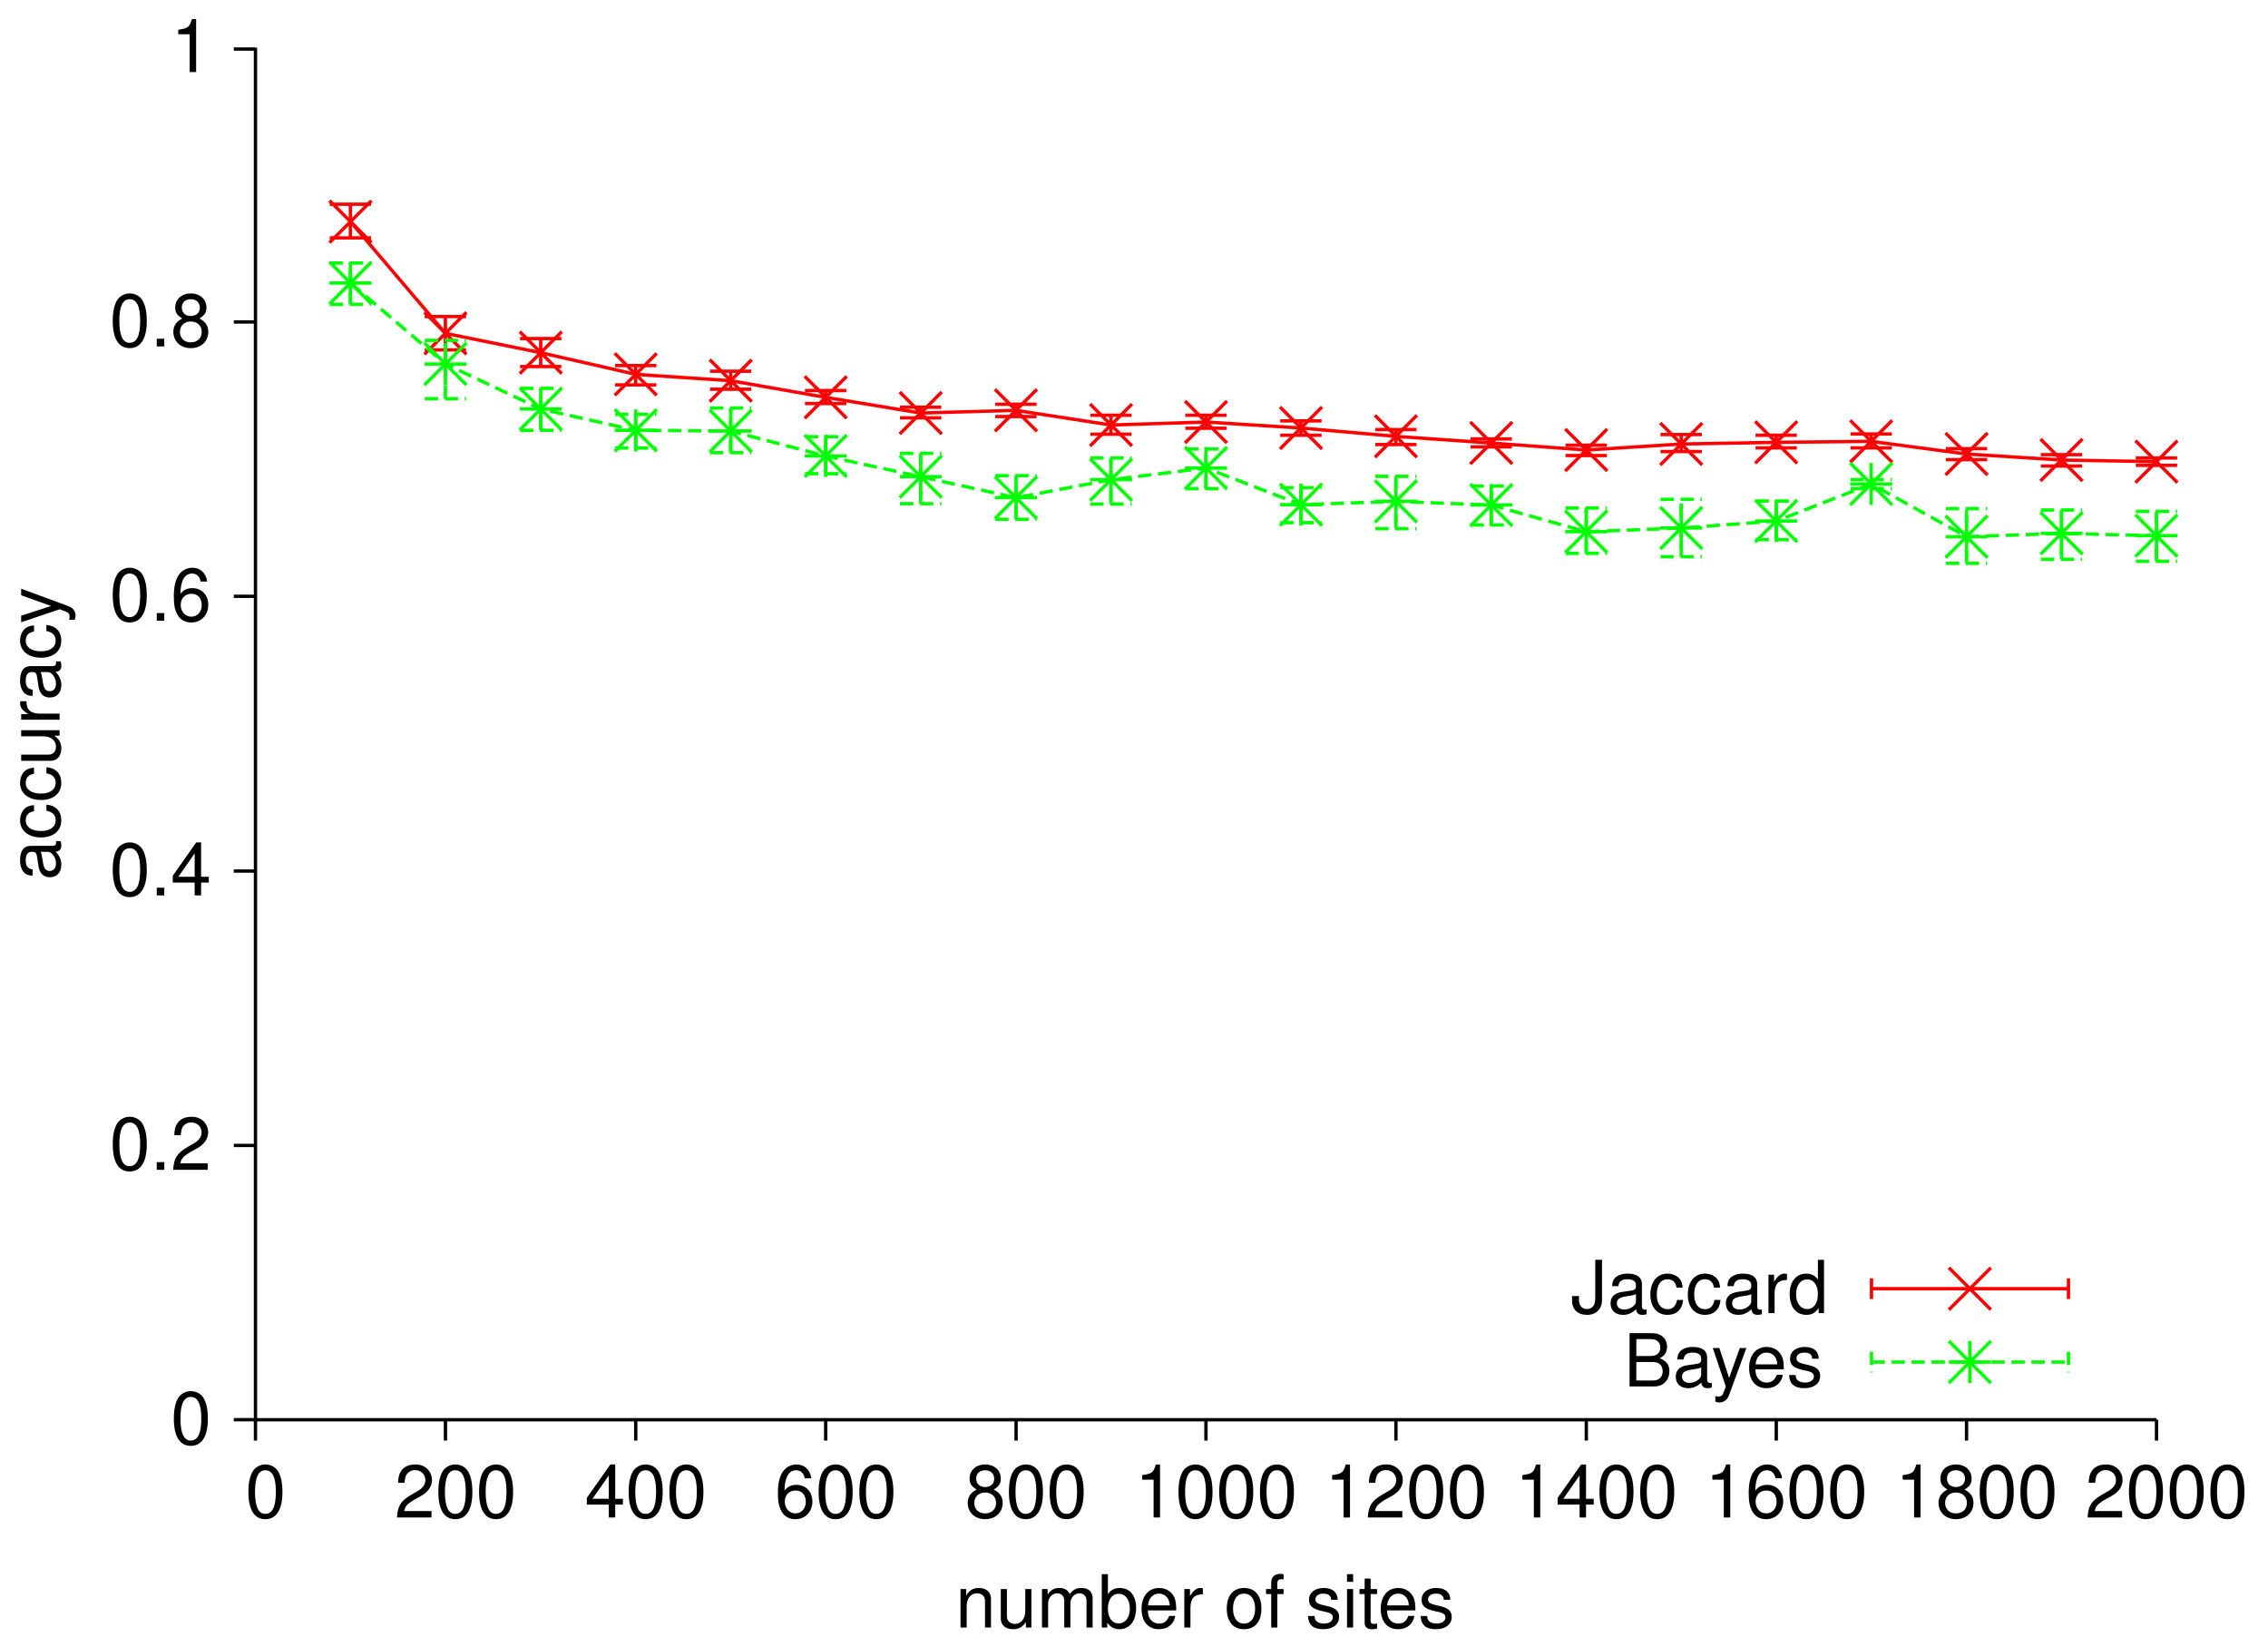
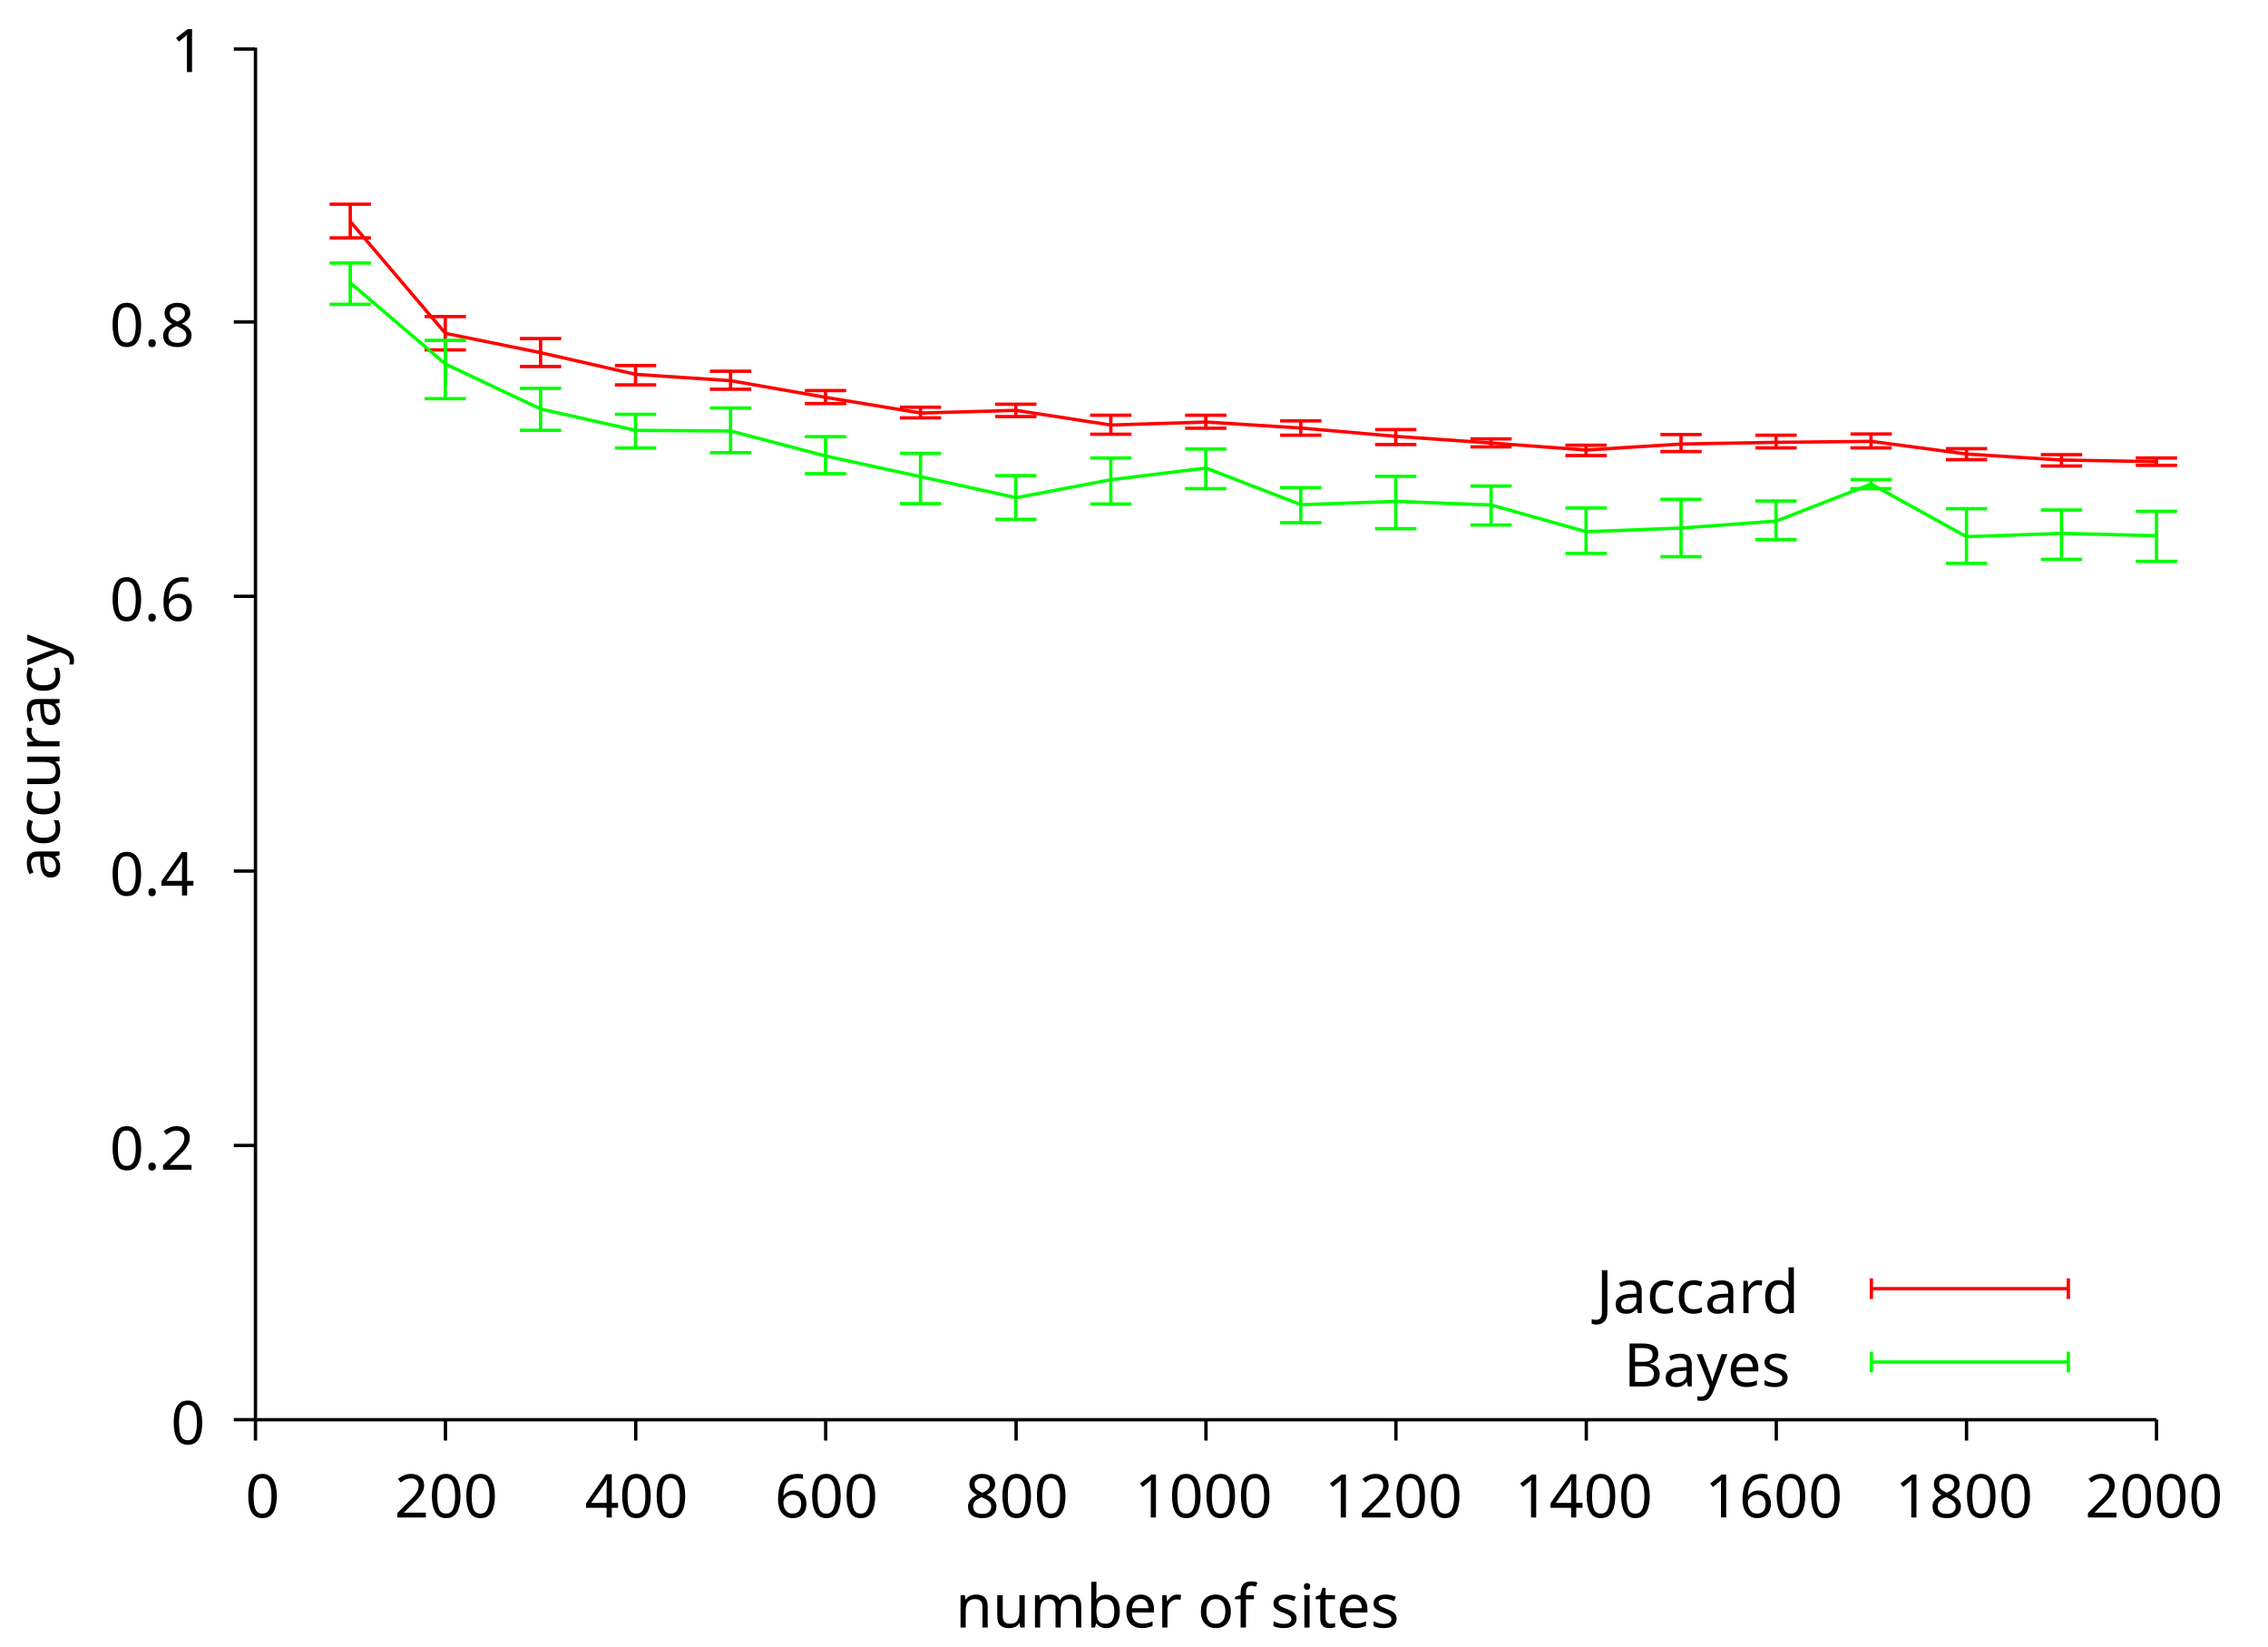
<svg xmlns="http://www.w3.org/2000/svg" version="1.1" viewBox="0 0 226 164">
-   <g font-size="7.3px" font-family="Helvetica">
-     <text x="-87.705" y="5.938" transform="rotate(-90)">accuracy</text>
-     <text x="95.2" y="162.133">number of sites</text>
-     <text x="156.528" y="130.817">Jaccard</text>
-     <text x="161.803" y="138.123">Bayes</text>
-     <text x="17.013" y="143.868">0</text>
-     <text x="10.92" y="116.537">0.2</text>
-     <text x="10.92" y="89.206">0.4</text>
-     <text x="10.92" y="61.842">0.6</text>
-     <text x="10.92" y="34.511">0.8</text>
-     <text x="17.013" y="7.18">1</text>
-     <text x="24.443" y="151.174">0</text>
-     <text x="39.31" y="151.174">200</text>
-     <text x="58.273" y="151.174">400</text>
-     <text x="77.202" y="151.174">600</text>
-     <text x="96.164" y="151.174">800</text>
-     <text x="113.062" y="151.174">1000</text>
-     <text x="131.991" y="151.174">1200</text>
-     <text x="150.954" y="151.174">1400</text>
-     <text x="169.883" y="151.174">1600</text>
-     <text x="188.845" y="151.174">1800</text>
-     <text x="207.774" y="151.174">2000</text>
-   </g>
-   <g fill="none" stroke="#000" stroke-width="0.332">
-     <path d="m25.458,4.745v136.69h189.42" />
-     <path d="m25.458,143.51v-2.092" />
-     <path d="m44.388,143.51v-2.092" />
-     <path d="m63.35,143.51v-2.092" />
-     <path d="m82.279,143.51v-2.092" />
-     <path d="m101.25,143.51v-2.092" />
-     <path d="m120.17,143.51v-2.092" />
-     <path d="m139.1,143.51v-2.092" />
-     <path d="m158.07,143.51v-2.092" />
-     <path d="m177,143.51v-2.092" />
-     <path d="m195.96,143.51v-2.092" />
-     <path d="m214.89,143.51v-2.092" />
-     <path d="m23.298,4.885h2.092" />
-     <path d="m23.298,32.075h2.092" />
-     <path d="m23.298,59.405h2.092" />
-     <path d="m23.298,86.775h2.092" />
-     <path d="m23.298,114.11h2.092" />
-     <path d="m23.298,141.43h2.092" />
-     <g stroke="#F00">
-       <path d="m186.49,128.38,19.627,0m-19.627-1.03,0,2.059m19.627-2.059,0,2.059m-171.2-105.71v-3.354m-2.059,3.354,4.118,0m-4.118-3.354,4.118,0m7.406,14.512,0-3.321m-2.059,3.321,4.118,0m-4.118-3.321,4.118,0m7.439,4.981,0-2.79m-2.059,2.79,4.118,0m-4.118-2.79,4.118,0m7.406,4.616,0-1.926m-2.059,1.926,4.118,0m-4.118-1.926,4.118,0m7.406,2.358,0-1.793m-2.059,1.793,4.118,0m-4.118-1.793,4.118,0m7.406,3.221,0-1.295m-2.059,1.295,4.118,0m-4.118-1.295,4.118,0m7.406,2.723,0-1.063m-2.059,1.063,4.118,0m-4.118-1.063,4.118,0m7.439,0.93,0-1.229m-2.059,1.229,4.118,0m-4.118-1.229,4.118,0m7.406,2.989,0-1.893m-2.059,1.893,4.118,0m-4.118-1.893,4.118,0m7.406,1.295,0-1.295m-2.059,1.295,4.118,0m-4.118-1.295,4.118,0m7.406,1.992,0-1.428m-2.059,1.428,4.118,0m-4.118-1.428,4.118,0m7.406,2.358,0-1.494m-2.059,1.494,4.118,0m-4.118-1.494,4.118,0m7.439,1.727,0-0.797m-2.059,0.797,4.118,0m-4.118-0.797,4.118,0m7.406,1.66,0-1.03m-2.059,1.03,4.118,0m-4.118-1.03,4.118,0m7.406,0.631,0-1.694m-2.059,1.694,4.118,0m-4.118-1.694,4.118,0m7.406,1.328,0-1.262m-2.059,1.262,4.118,0m-4.118-1.262,4.118,0m7.406,1.262,0-1.395m-2.059,1.395,4.118,0" />
-       <path d="m34.923,22.085,9.465,11.125,9.498,1.926,9.465,2.159,9.465,0.631,9.465,1.66,9.465,1.561,9.498-0.266,9.465,1.461,9.465-0.299,9.465,0.598,9.465,0.83,9.498,0.664,9.465,0.697,9.465-0.598,9.465-0.166,9.465-0.1,9.498,1.262,9.465,0.598,9.465,0.166" />
-       <path d="m184.4,43.235,4.118,0m7.439,2.557,0-1.096m-2.059,1.096,4.118,0m-4.118-1.096,4.118,0m7.406,1.727,0-1.129m-2.059,1.129,4.118,0m-4.118-1.129,4.118,0m7.406,1.063,0-0.731m-2.059,0.731,4.118,0m-4.118-0.731,4.118,0" />
-       <path d="m32.831,19.985,4.184,4.184" />
-       <path d="m32.831,24.175,4.184-4.184" />
-       <path d="m42.295,31.115,4.184,4.184" />
-       <path d="m42.295,35.295,4.184-4.184" />
-       <path d="m51.793,33.035,4.184,4.184" />
-       <path d="m51.793,37.225,4.184-4.184" />
-       <path d="m61.258,35.195,4.184,4.184" />
-       <path d="m61.258,39.385,4.184-4.184" />
-       <path d="m70.722,35.825,4.184,4.184" />
-       <path d="m70.722,40.015,4.184-4.184" />
-       <path d="m80.187,37.485,4.184,4.184" />
-       <path d="m80.187,41.675,4.184-4.184" />
-       <path d="m89.656,39.055,4.184,4.184" />
-       <path d="m89.656,43.235,4.184-4.184" />
-       <path d="m99.146,38.785,4.184,4.184" />
-       <path d="m99.146,42.965,4.184-4.184" />
-       <path d="m108.62,40.245,4.184,4.184" />
-       <path d="m108.62,44.435,4.184-4.184" />
-       <path d="m118.08,39.945,4.184,4.184" />
-       <path d="m118.08,44.135,4.184-4.184" />
-       <path d="m127.55,40.545,4.184,4.184" />
-       <path d="m127.55,44.725,4.184-4.184" />
-       <path d="m137.01,41.375,4.184,4.184" />
-       <path d="m137.01,45.555,4.184-4.184" />
-       <path d="m146.51,42.035,4.184,4.184" />
-       <path d="m146.51,46.225,4.184-4.184" />
-       <path d="m155.97,42.735,4.184,4.184" />
-       <path d="m155.97,46.925,4.184-4.184" />
-       <path d="m165.44,42.135,4.184,4.184" />
-       <path d="m165.44,46.325,4.184-4.184" />
-       <path d="m174.9,41.975,4.184,4.184" />
-       <path d="m174.9,46.155,4.184-4.184" />
-       <path d="m184.37,41.875,4.184,4.184" />
-       <path d="m184.37,46.055,4.184-4.184" />
-       <path d="m193.87,43.135,4.184,4.184" />
-       <path d="m193.87,47.315,4.184-4.184" />
-       <path d="m203.33,43.735,4.184,4.184" />
-       <path d="m203.33,47.915,4.184-4.184" />
-       <path d="m212.79,43.895,4.184,4.184" />
-       <path d="m212.79,48.085,4.184-4.184" />
-       <path d="m194.2,126.29,4.184,4.184" />
-       <path d="m194.2,130.48,4.184-4.184" />
-     </g>
-     <g stroke="#0F0">
-       <path d="m34.923,28.195,9.465,8.07,9.498,4.483,9.465,2.125,9.465,0.066,9.465,2.491,9.465,2.059,9.498,2.092,9.465-1.793,9.465-1.162,9.465,3.653,9.465-0.332,9.498,0.365,9.465,2.657,9.465-0.365,9.465-0.697,9.465-3.686,9.498,5.247,9.465-0.332,9.465,0.232" stroke-dasharray="1.328, 0.664" />
-       <path d="m186.49,135.69,19.627,0m-19.627-1.03,0,2.059m19.627-2.059,0,2.059m-171.2-106.4v-4.118m-2.059,4.118,4.118,0m-4.118-4.118,4.118,0m7.406,13.516,0-5.812m-2.059,5.812,4.118,0m-4.118-5.812,4.118,0m7.439,8.966,0-4.184m-2.059,4.184,4.118,0m-4.118-4.184,4.118,0m7.406,5.944,0-3.354m-2.059,3.354,4.118,0m-4.118-3.354,4.118,0m7.406,3.819,0-4.45m-2.059,4.45,4.118,0m-4.118-4.45,4.118,0m7.406,6.542,0-3.686m-2.059,3.686,4.118,0m-4.118-3.686,4.118,0m7.406,6.675,0-5.015m-2.059,5.015,4.118,0m-4.118-5.015,4.118,0m7.439,6.575,0-4.35m-2.059,4.35,4.118,0m-4.118-4.35,4.118,0m7.406,2.823,0-4.583m-2.059,4.583,4.118,0m-4.118-4.583,4.118,0m7.406,3.055,0-3.952m-2.059,3.952,4.118,0m-4.118-3.952,4.118,0m7.406,7.339,0-3.487m-2.059,3.487,4.118,0m-4.118-3.487,4.118,0m7.406,4.085,0-5.214m-2.059,5.214,4.118,0m-4.118-5.214,4.118,0m7.439,4.848,0-3.885m-2.059,3.885,4.118,0m-4.118-3.885,4.118,0m7.406,6.708,0-4.516m-2.059,4.516,4.118,0m-4.118-4.516,4.118,0m7.406,4.848,0-5.712m-2.059,5.712,4.118,0m-4.118-5.712,4.118,0m7.406,4.018,0-3.852m-2.059,3.852,4.118,0m-4.118-3.852,4.118,0m7.406-1.229,0-0.897m-2.059,0.897,4.118,0" stroke-dasharray="1.328, 0.664" />
-       <path d="m184.4,47.785,4.118,0m7.439,8.335,0-5.446m-2.059,5.446,4.118,0m-4.118-5.446,4.118,0m7.406,5.048,0-4.915m-2.059,4.915,4.118,0m-4.118-4.915,4.118,0m7.406,5.114,0-4.981m-2.059,4.981,4.118,0m-4.118-4.981,4.118,0" stroke-dasharray="1.328, 0.664" />
-       <path d="m34.923,30.285,0-4.184" />
-       <path d="m32.831,28.195,4.184,0" />
-       <path d="m32.831,26.095,4.184,4.184" />
-       <path d="m32.831,30.285,4.184-4.19" />
-       <path d="m44.388,38.355,0-4.184" />
-       <path d="m42.295,36.265,4.184,0" />
-       <path d="m42.295,34.165,4.184,4.184" />
-       <path d="m42.295,38.355,4.184-4.184" />
-       <path d="m53.885,42.835,0-4.184" />
-       <path d="m51.793,40.745,4.184,0" />
-       <path d="m51.793,38.655,4.184,4.184" />
-       <path d="m51.793,42.835,4.184-4.184" />
-       <path d="m63.35,44.965,0-4.184" />
-       <path d="m61.258,42.865,4.184,0" />
-       <path d="m61.258,40.775,4.184,4.184" />
-       <path d="m61.258,44.965,4.184-4.184" />
-       <path d="m72.815,45.025,0-4.184" />
-       <path d="m70.722,42.935,4.184,0" />
-       <path d="m70.722,40.845,4.184,4.184" />
-       <path d="m70.722,45.025,4.184-4.184" />
-       <path d="m82.279,47.515,0-4.184" />
-       <path d="m80.187,45.425,4.184,0" />
-       <path d="m80.187,43.335,4.184,4.184" />
-       <path d="m80.187,47.515,4.184-4.184" />
-       <path d="m91.746,49.575,0-4.184" />
-       <path d="m89.656,47.485,4.184,0" />
-       <path d="m89.656,45.395,4.184,4.184" />
-       <path d="m89.656,49.575,4.184-4.184" />
-       <path d="m101.25,51.665,0-4.184" />
-       <path d="m99.146,49.575,4.184,0" />
-       <path d="m99.146,47.485,4.184,4.184" />
-       <path d="m99.146,51.665,4.184-4.184" />
-       <path d="m110.71,49.875,0-4.184" />
-       <path d="m108.62,47.785,4.184,0" />
-       <path d="m108.62,45.695,4.184,4.184" />
-       <path d="m108.62,49.875,4.184-4.184" />
-       <path d="m120.17,48.715,0-4.184" />
-       <path d="m118.08,46.625,4.184,0" />
-       <path d="m118.08,44.525,4.184,4.184" />
-       <path d="m118.08,48.715,4.184-4.184" />
-       <path d="m129.64,52.365,0-4.184" />
-       <path d="m127.55,50.275,4.184,0" />
-       <path d="m127.55,48.185,4.184,4.184" />
-       <path d="m127.55,52.365,4.184-4.184" />
-       <path d="m139.1,52.035,0-4.184" />
-       <path d="m137.01,49.945,4.184,0" />
-       <path d="m137.01,47.855,4.184,4.184" />
-       <path d="m137.01,52.035,4.184-4.184" />
-       <path d="m148.6,52.405,0-4.184" />
-       <path d="m146.51,50.305,4.184,0" />
-       <path d="m146.51,48.215,4.184,4.184" />
-       <path d="m146.51,52.405,4.184-4.184" />
-       <path d="m158.07,55.055,0-4.184" />
-       <path d="m155.97,52.965,4.184,0" />
-       <path d="m155.97,50.875,4.184,4.184" />
-       <path d="m155.97,55.055,4.184-4.184" />
-       <path d="m167.53,54.695,0-4.184" />
-       <path d="m165.44,52.595,4.184,0" />
-       <path d="m165.44,50.505,4.184,4.184" />
-       <path d="m165.44,54.695,4.184-4.184" />
-       <path d="m177,53.995,0-4.184" />
-       <path d="m174.9,51.905,4.184,0" />
-       <path d="m174.9,49.815,4.184,4.184" />
-       <path d="m174.9,53.995,4.184-4.184" />
-       <path d="m186.46,50.305,0-4.184" />
-       <path d="m184.37,48.215,4.184,0" />
-       <path d="m184.37,46.125,4.184,4.184" />
-       <path d="m184.37,50.305,4.184-4.184" />
-       <path d="m195.96,55.555,0-4.184" />
-       <path d="m193.87,53.465,4.184,0" />
-       <path d="m193.87,51.375,4.184,4.184" />
-       <path d="m193.87,55.555,4.184-4.184" />
-       <path d="m205.42,55.225,0-4.184" />
-       <path d="m203.33,53.135,4.184,0" />
-       <path d="m203.33,51.035,4.184,4.184" />
-       <path d="m203.33,55.225,4.184-4.184" />
-       <path d="m214.89,55.455,0-4.184" />
-       <path d="m212.79,53.365,4.184,0" />
-       <path d="m212.79,51.275,4.184,4.184" />
-       <path d="m212.79,55.455,4.184-4.184" />
-       <path d="m196.29,137.78,0-4.184" />
-       <path d="m194.2,135.69,4.184,0" />
-       <path d="m194.2,133.6,4.184,4.184" />
-       <path d="m194.2,137.78,4.184-4.184" />
-     </g>
-   </g>
+   <text style="text-anchor:start;text-align:start;" font-family="Cabin" transform="matrix(0,-1,1,0,0,0)" font-style="normal" line-height="125%" font-stretch="normal" font-size="6px" font-variant="normal" y="5.938" x="-87.705" font-weight="normal">accuracy</text>
+   <text style="text-anchor:start;text-align:start;" font-family="Cabin" font-size="6px" font-style="normal" line-height="125%" font-stretch="normal" font-variant="normal" y="162.133" x="95.2" font-weight="normal">number of sites</text>
+   <text style="text-anchor:start;text-align:start;" font-weight="normal" font-size="6px" font-style="normal" line-height="125%" font-stretch="normal" font-variant="normal" y="130.817" x="159.08" font-family="Cabin">Jaccard</text>
+   <text style="text-anchor:start;text-align:start;" font-family="Cabin" font-size="6px" font-style="normal" line-height="125%" font-stretch="normal" font-variant="normal" y="138.123" x="161.803" font-weight="normal">Bayes</text>
+   <text style="text-anchor:start;text-align:start;" font-family="Cabin" font-size="6px" font-style="normal" line-height="125%" font-stretch="normal" font-variant="normal" y="143.868" x="17.013" font-weight="normal">0</text>
+   <text style="text-anchor:start;text-align:start;" font-family="Cabin" font-size="6px" font-style="normal" line-height="125%" font-stretch="normal" font-variant="normal" y="116.537" x="10.92" font-weight="normal">0.2</text>
+   <text style="text-anchor:start;text-align:start;" font-family="Cabin" font-size="6px" font-style="normal" line-height="125%" font-stretch="normal" font-variant="normal" y="89.206" x="10.92" font-weight="normal">0.4</text>
+   <text style="text-anchor:start;text-align:start;" font-family="Cabin" font-size="6px" font-style="normal" line-height="125%" font-stretch="normal" font-variant="normal" y="61.842" x="10.92" font-weight="normal">0.6</text>
+   <text style="text-anchor:start;text-align:start;" font-family="Cabin" font-size="6px" font-style="normal" line-height="125%" font-stretch="normal" font-variant="normal" y="34.511" x="10.92" font-weight="normal">0.8</text>
+   <text style="text-anchor:start;text-align:start;" font-family="Cabin" font-size="6px" font-style="normal" line-height="125%" font-stretch="normal" font-variant="normal" y="7.18" x="17.013" font-weight="normal">1</text>
+   <text style="text-anchor:start;text-align:start;" font-family="Cabin" font-size="6px" font-style="normal" line-height="125%" font-stretch="normal" font-variant="normal" y="151.174" x="24.443" font-weight="normal">0</text>
+   <text style="text-anchor:start;text-align:start;" font-family="Cabin" font-size="6px" font-style="normal" line-height="125%" font-stretch="normal" font-variant="normal" y="151.174" x="39.31" font-weight="normal">200</text>
+   <text style="text-anchor:start;text-align:start;" font-family="Cabin" font-size="6px" font-style="normal" line-height="125%" font-stretch="normal" font-variant="normal" y="151.174" x="58.273" font-weight="normal">400</text>
+   <text style="text-anchor:start;text-align:start;" font-family="Cabin" font-size="6px" font-style="normal" line-height="125%" font-stretch="normal" font-variant="normal" y="151.174" x="77.202" font-weight="normal">600</text>
+   <text style="text-anchor:start;text-align:start;" font-family="Cabin" font-size="6px" font-style="normal" line-height="125%" font-stretch="normal" font-variant="normal" y="151.174" x="96.164" font-weight="normal">800</text>
+   <text style="text-anchor:start;text-align:start;" font-family="Cabin" font-size="6px" font-style="normal" line-height="125%" font-stretch="normal" font-variant="normal" y="151.174" x="113.062" font-weight="normal">1000</text>
+   <text style="text-anchor:start;text-align:start;" font-family="Cabin" font-size="6px" font-style="normal" line-height="125%" font-stretch="normal" font-variant="normal" y="151.174" x="131.991" font-weight="normal">1200</text>
+   <text style="text-anchor:start;text-align:start;" font-family="Cabin" font-size="6px" font-style="normal" line-height="125%" font-stretch="normal" font-variant="normal" y="151.174" x="150.954" font-weight="normal">1400</text>
+   <text style="text-anchor:start;text-align:start;" font-family="Cabin" font-size="6px" font-style="normal" line-height="125%" font-stretch="normal" font-variant="normal" y="151.174" x="169.883" font-weight="normal">1600</text>
+   <text style="text-anchor:start;text-align:start;" font-family="Cabin" font-size="6px" font-style="normal" line-height="125%" font-stretch="normal" font-variant="normal" y="151.174" x="188.845" font-weight="normal">1800</text>
+   <text style="text-anchor:start;text-align:start;" font-family="Cabin" font-size="6px" font-style="normal" line-height="125%" font-stretch="normal" font-variant="normal" y="151.174" x="207.774" font-weight="normal">2000</text>
+   <path d="m25.458,4.745v136.69h189.42" stroke="#000" stroke-width="0.332" fill="none" />
+   <path d="m25.458,143.51v-2.092" stroke="#000" stroke-width="0.332" fill="none" />
+   <path d="m44.388,143.51v-2.092" stroke="#000" stroke-width="0.332" fill="none" />
+   <path d="m63.35,143.51v-2.092" stroke="#000" stroke-width="0.332" fill="none" />
+   <path d="m82.279,143.51v-2.092" stroke="#000" stroke-width="0.332" fill="none" />
+   <path d="m101.25,143.51v-2.092" stroke="#000" stroke-width="0.332" fill="none" />
+   <path d="m120.17,143.51v-2.092" stroke="#000" stroke-width="0.332" fill="none" />
+   <path d="m139.1,143.51v-2.092" stroke="#000" stroke-width="0.332" fill="none" />
+   <path d="m158.07,143.51v-2.092" stroke="#000" stroke-width="0.332" fill="none" />
+   <path d="m177,143.51v-2.092" stroke="#000" stroke-width="0.332" fill="none" />
+   <path d="m195.96,143.51v-2.092" stroke="#000" stroke-width="0.332" fill="none" />
+   <path d="m214.89,143.51v-2.092" stroke="#000" stroke-width="0.332" fill="none" />
+   <path d="m23.298,4.885h2.092" stroke="#000" stroke-width="0.332" fill="none" />
+   <path d="m23.298,32.075h2.092" stroke="#000" stroke-width="0.332" fill="none" />
+   <path d="m23.298,59.405h2.092" stroke="#000" stroke-width="0.332" fill="none" />
+   <path d="m23.298,86.775h2.092" stroke="#000" stroke-width="0.332" fill="none" />
+   <path d="m23.298,114.11h2.092" stroke="#000" stroke-width="0.332" fill="none" />
+   <path d="m23.298,141.43h2.092" stroke="#000" stroke-width="0.332" fill="none" />
+   <path d="m34.923,22.085,9.465,11.125,9.498,1.926,9.465,2.159,9.465,0.631,9.465,1.66,9.465,1.561,9.498-0.266,9.465,1.461,9.465-0.299,9.465,0.598,9.465,0.83,9.498,0.664,9.465,0.697,9.465-0.598,9.465-0.166,9.465-0.1,9.498,1.262,9.465,0.598,9.465,0.166" stroke="#F00" stroke-width="0.332" fill="none" />
+   <path d="m184.4,43.235,4.118,0m7.439,2.557,0-1.096m-2.059,1.096,4.118,0m-4.118-1.096,4.118,0m7.406,1.727,0-1.129m-2.059,1.129,4.118,0m-4.118-1.129,4.118,0m7.406,1.063,0-0.731m-2.059,0.731,4.118,0m-4.118-0.731,4.118,0m-30.47,82.754h19.627m-19.627-1.03,0,2.059m19.627-2.059,0,2.059m-171.2-105.71v-3.354m-2.059,3.354,4.118,0m-4.118-3.354,4.118,0m7.406,14.512,0-3.321m-2.059,3.321,4.118,0m-4.118-3.321,4.118,0m7.439,4.981,0-2.79m-2.059,2.79,4.118,0m-4.118-2.79,4.118,0m7.406,4.616,0-1.926m-2.059,1.926,4.118,0m-4.118-1.926,4.118,0m7.406,2.358,0-1.793m-2.059,1.793,4.118,0m-4.118-1.793,4.118,0m7.406,3.221,0-1.295m-2.059,1.295,4.118,0m-4.118-1.295,4.118,0m7.406,2.723,0-1.063m-2.059,1.063,4.118,0m-4.118-1.063,4.118,0m7.439,0.93,0-1.229m-2.059,1.229,4.118,0m-4.118-1.229,4.118,0m7.406,2.989,0-1.893m-2.059,1.893,4.118,0m-4.118-1.893,4.118,0m7.406,1.295,0-1.295m-2.059,1.295,4.118,0m-4.118-1.295,4.118,0m7.406,1.992,0-1.428m-2.059,1.428,4.118,0m-4.118-1.428,4.118,0m7.406,2.358,0-1.494m-2.059,1.494,4.118,0m-4.118-1.494,4.118,0m7.439,1.727,0-0.797m-2.059,0.797,4.118,0m-4.118-0.797,4.118,0m7.406,1.66,0-1.03m-2.059,1.03,4.118,0m-4.118-1.03,4.118,0m7.406,0.631,0-1.694m-2.059,1.694,4.118,0m-4.118-1.694,4.118,0m7.406,1.328,0-1.262m-2.059,1.262,4.118,0m-4.118-1.262,4.118,0m7.406,1.262,0-1.395m-2.059,1.395,4.118,0" stroke="#F00" stroke-width="0.332" fill="none" />
+   <path d="m34.923,28.195,9.465,8.07,9.498,4.483,9.465,2.125,9.465,0.066,9.465,2.491,9.465,2.059,9.498,2.092,9.465-1.793,9.465-1.162,9.465,3.653,9.465-0.332,9.498,0.365,9.465,2.657,9.465-0.365,9.465-0.697,9.465-3.686,9.498,5.247,9.465-0.332,9.465,0.232" stroke-dashoffset="0" stroke="#0F0" stroke-miterlimit="4" stroke-dasharray="none" stroke-width="0.332" fill="none" />
+   <path d="m184.4,47.785,4.118,0m7.439,8.335,0-5.446m-2.059,5.446,4.118,0m-4.118-5.446,4.118,0m7.406,5.048,0-4.915m-2.059,4.915,4.118,0m-4.118-4.915,4.118,0m7.406,5.114,0-4.981m-2.059,4.981,4.118,0m-4.118-4.981,4.118,0m-30.47,84.75h19.627m-19.627-1.03,0,2.059m19.627-2.059,0,2.059m-171.2-106.4v-4.118m-2.059,4.118,4.118,0m-4.118-4.118,4.118,0m7.406,13.516,0-5.812m-2.059,5.812,4.118,0m-4.118-5.812,4.118,0m7.439,8.966,0-4.184m-2.059,4.184,4.118,0m-4.118-4.184,4.118,0m7.406,5.944,0-3.354m-2.059,3.354,4.118,0m-4.118-3.354,4.118,0m7.406,3.819,0-4.45m-2.059,4.45,4.118,0m-4.118-4.45,4.118,0m7.406,6.542,0-3.686m-2.059,3.686,4.118,0m-4.118-3.686,4.118,0m7.406,6.675,0-5.015m-2.059,5.015,4.118,0m-4.118-5.015,4.118,0m7.439,6.575,0-4.35m-2.059,4.35,4.118,0m-4.118-4.35,4.118,0m7.406,2.823,0-4.583m-2.059,4.583,4.118,0m-4.118-4.583,4.118,0m7.406,3.055,0-3.952m-2.059,3.952,4.118,0m-4.118-3.952,4.118,0m7.406,7.339,0-3.487m-2.059,3.487,4.118,0m-4.118-3.487,4.118,0m7.406,4.085,0-5.214m-2.059,5.214,4.118,0m-4.118-5.214,4.118,0m7.439,4.848,0-3.885m-2.059,3.885,4.118,0m-4.118-3.885,4.118,0m7.406,6.708,0-4.516m-2.059,4.516,4.118,0m-4.118-4.516,4.118,0m7.406,4.848,0-5.712m-2.059,5.712,4.118,0m-4.118-5.712,4.118,0m7.406,4.018,0-3.852m-2.059,3.852,4.118,0m-4.118-3.852,4.118,0m7.406-1.229,0-0.897m-2.059,0.897,4.118,0" stroke-dashoffset="0" stroke="#0F0" stroke-miterlimit="4" stroke-dasharray="none" stroke-width="0.332" fill="none" />
+   <path d="m44.388,38.355,0-4.184" stroke="#0F0" stroke-width="0.332" fill="none" />
</svg>
